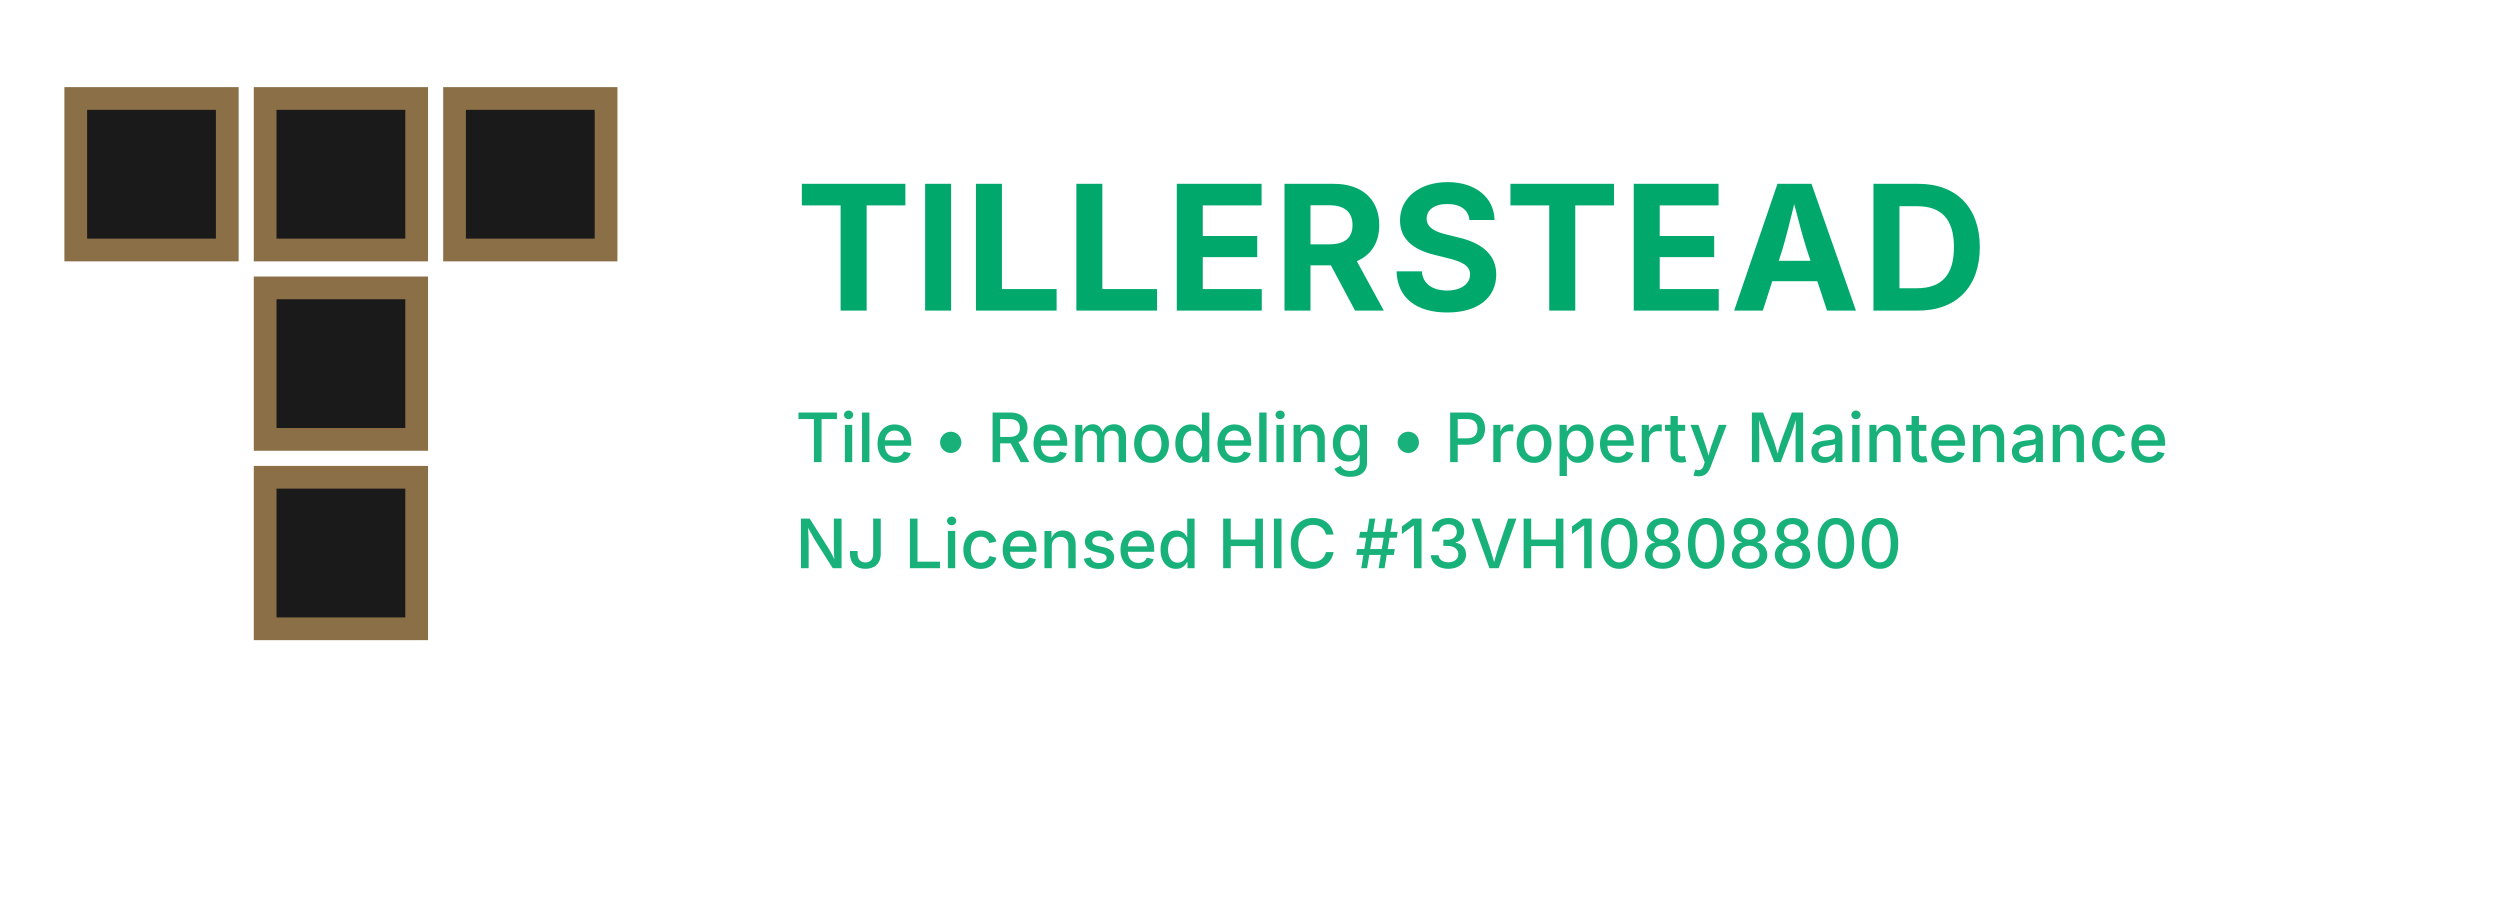
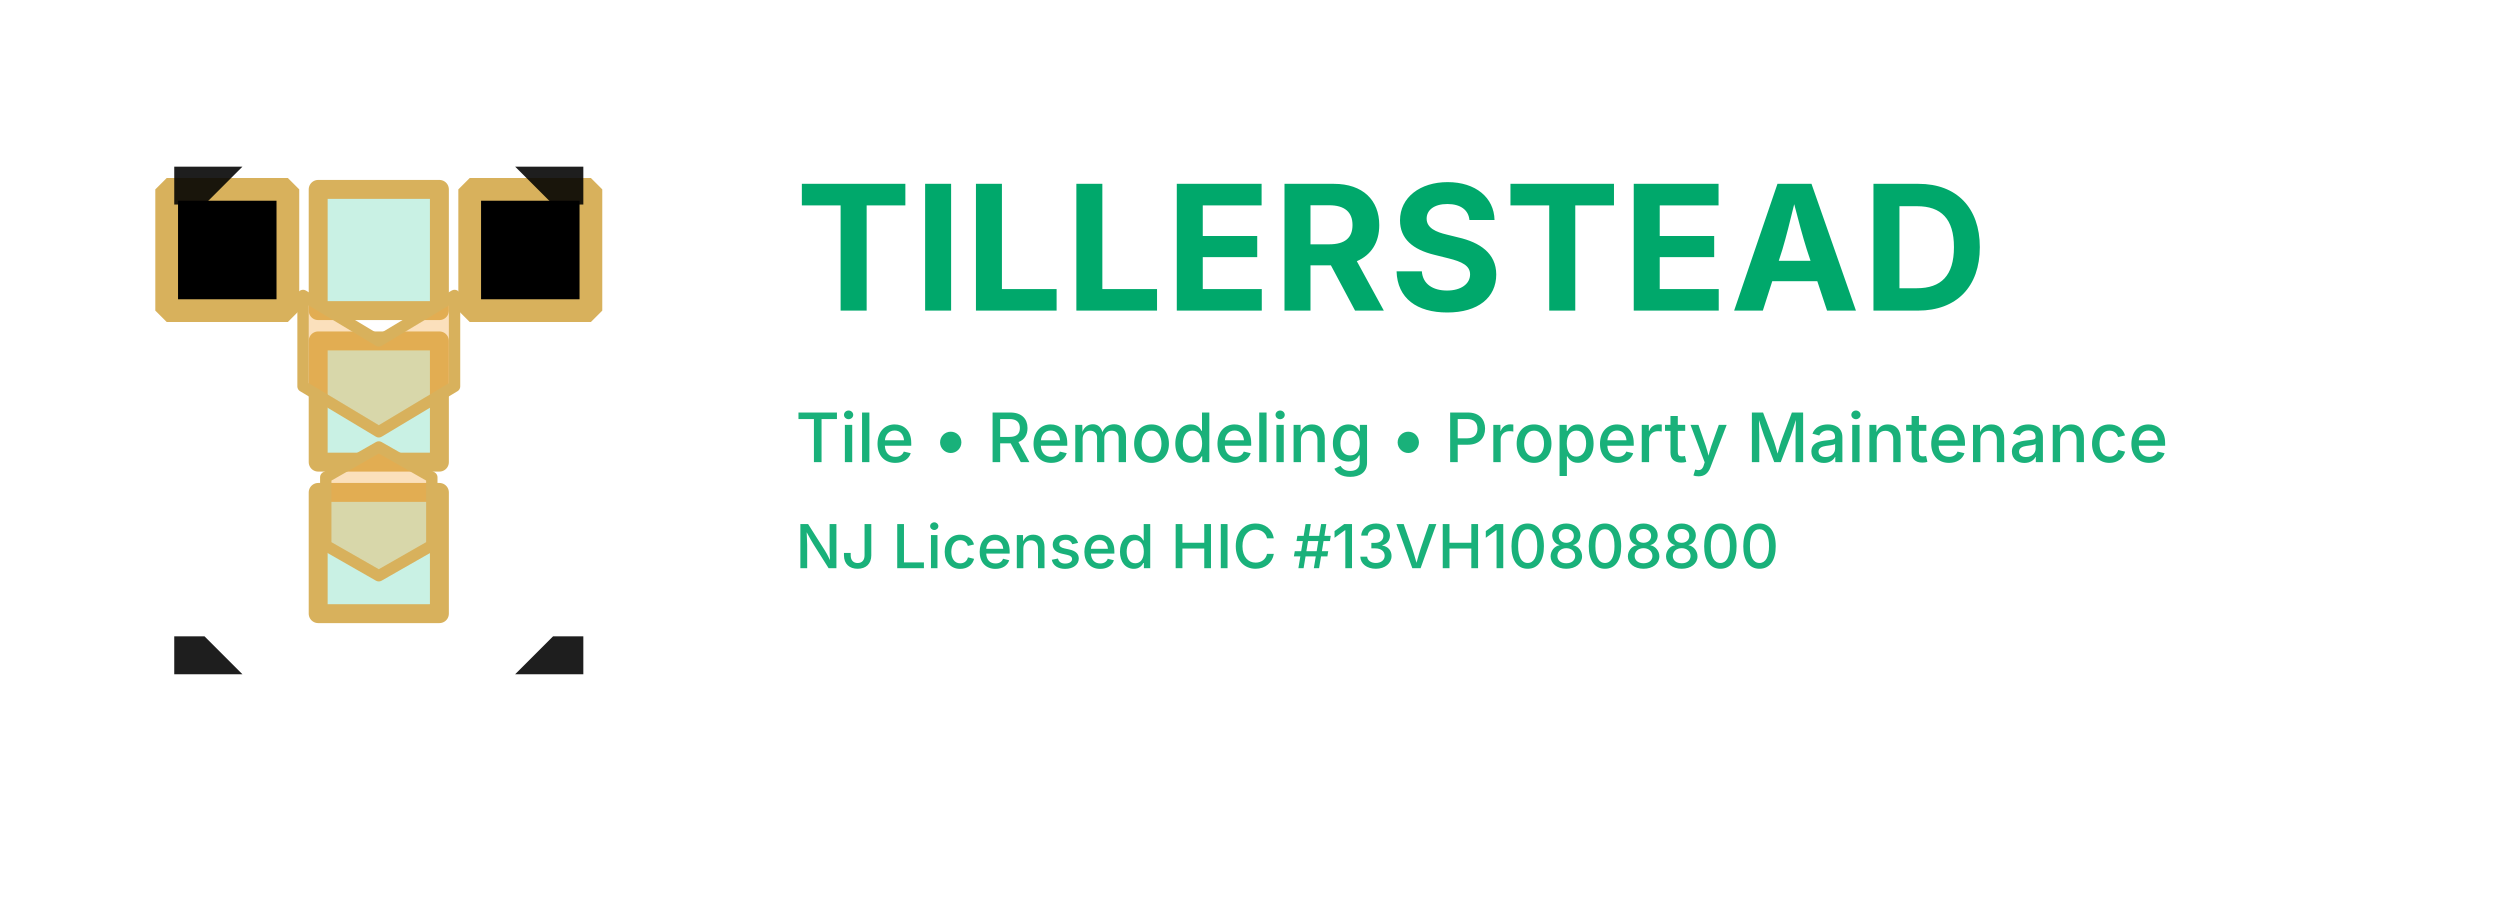
<svg xmlns="http://www.w3.org/2000/svg" viewBox="0 0 660 240" role="img" aria-labelledby="ts-logo-title ts-logo-desc">
-   <style>
-     .t-mark{fill:var(--color-dark-primary,#1a1a1a);stroke:var(--color-accent,#8b6f47);stroke-width:6;stroke-linejoin:miter}
-     .word-main{fill:var(--color-primary,#00a86b);font:700 46px system-ui,-apple-system,BlinkMacSystemFont,'Segoe UI',sans-serif;letter-spacing:.5px}
-     .word-sub{fill:var(--color-primary,#00a86b);font:500 18px system-ui,-apple-system,BlinkMacSystemFont,'Segoe UI',sans-serif;opacity:.9}
-   </style>
-   <path class="t-mark" transform="translate(20 26)" d="M0 0h40v40H0zM50 0h40v40H50zM100 0h40v40h-40zM50 50h40v40h-40zM50 100h40v40h-40z" />
+   <defs>
+     <style>
+       .tile-frame{fill:var(--logo-frame-fill,transparent);stroke:var(--logo-trim,var(--color-accent,#d8b15c));stroke-width:8;stroke-linejoin:round}
+       .tile-frame-inner{fill:none;stroke:var(--logo-trim,var(--color-accent,#d8b15c));stroke-width:3;stroke-linejoin:round;stroke-dasharray:14 8;opacity:.85}
+       .tile{fill:var(--logo-tile-fill,var(--color-primary,#0bbf84));stroke:var(--logo-grout,#d8b15c);stroke-width:6;stroke-linejoin:bevel}
+       .tile-soft{fill:var(--logo-tile-soft,rgba(11,191,132,0.22));stroke:var(--logo-grout,#d8b15c);stroke-width:5;stroke-linejoin:round}
+       .tile-inlay{fill:var(--logo-inlay,rgba(244,167,64,0.35));stroke:var(--logo-grout,#d8b15c);stroke-width:3;stroke-linejoin:round}
+       .tile-detail{fill:var(--logo-trim,var(--color-accent,#d8b15c));opacity:.88}
+       .word-main{fill:var(--color-primary,#00a86b);font:700 46px system-ui,-apple-system,BlinkMacSystemFont,'Segoe UI',sans-serif;letter-spacing:.5px}
+       .word-sub{fill:var(--color-primary,#00a86b);font:500 18px system-ui,-apple-system,BlinkMacSystemFont,'Segoe UI',sans-serif;opacity:.9}
+       .word-sub-small{font-size:16px}
+       .logo-mark-color{--logo-frame-fill:rgba(244,167,64,0.06);--logo-tile-soft:rgba(11,191,132,0.18);--logo-inlay:rgba(244,167,64,0.42)}
+     </style>
+     <g id="tile-cross">
+       <rect class="tile-frame" x="8" y="8" width="144" height="144" rx="16" />
+       <rect class="tile-frame tile-frame-inner" x="18" y="18" width="124" height="124" rx="12" />
+       <rect class="tile" x="24" y="24" width="32" height="32" />
+       <rect class="tile tile-soft" x="64" y="24" width="32" height="32" />
+       <rect class="tile" x="104" y="24" width="32" height="32" />
+       <rect class="tile tile-soft" x="64" y="64" width="32" height="32" />
+       <rect class="tile tile-soft" x="64" y="104" width="32" height="32" />
+       <path class="tile-inlay" d="M80 64l20-12v24l-20 12-20-12V52z" />
+       <path class="tile-inlay" d="M80 92l14 8v18l-14 8-14-8v-18z" />
+       <path class="tile-detail" d="M26 18h18l-10 10h-8z" />
+       <path class="tile-detail" d="M134 18h-18l10 10h8z" />
+       <path class="tile-detail" d="M26 152h18l-10-10h-8z" />
+       <path class="tile-detail" d="M134 152h-18l10-10h8z" />
+     </g>
+   </defs>
+   <g transform="translate(20 26)">
+     <use href="#tile-cross" class="logo-mark-color" />
+   </g>
  <text x="210" y="82" class="word-main">TILLERSTEAD</text>
  <text x="210" y="122" class="word-sub">Tile • Remodeling • Property Maintenance</text>
-   <text x="210" y="150" class="word-sub" font-size="16">NJ Licensed HIC #13VH10808800</text>
+   <text x="210" y="150" class="word-sub word-sub-small">NJ Licensed HIC #13VH10808800</text>
</svg>
